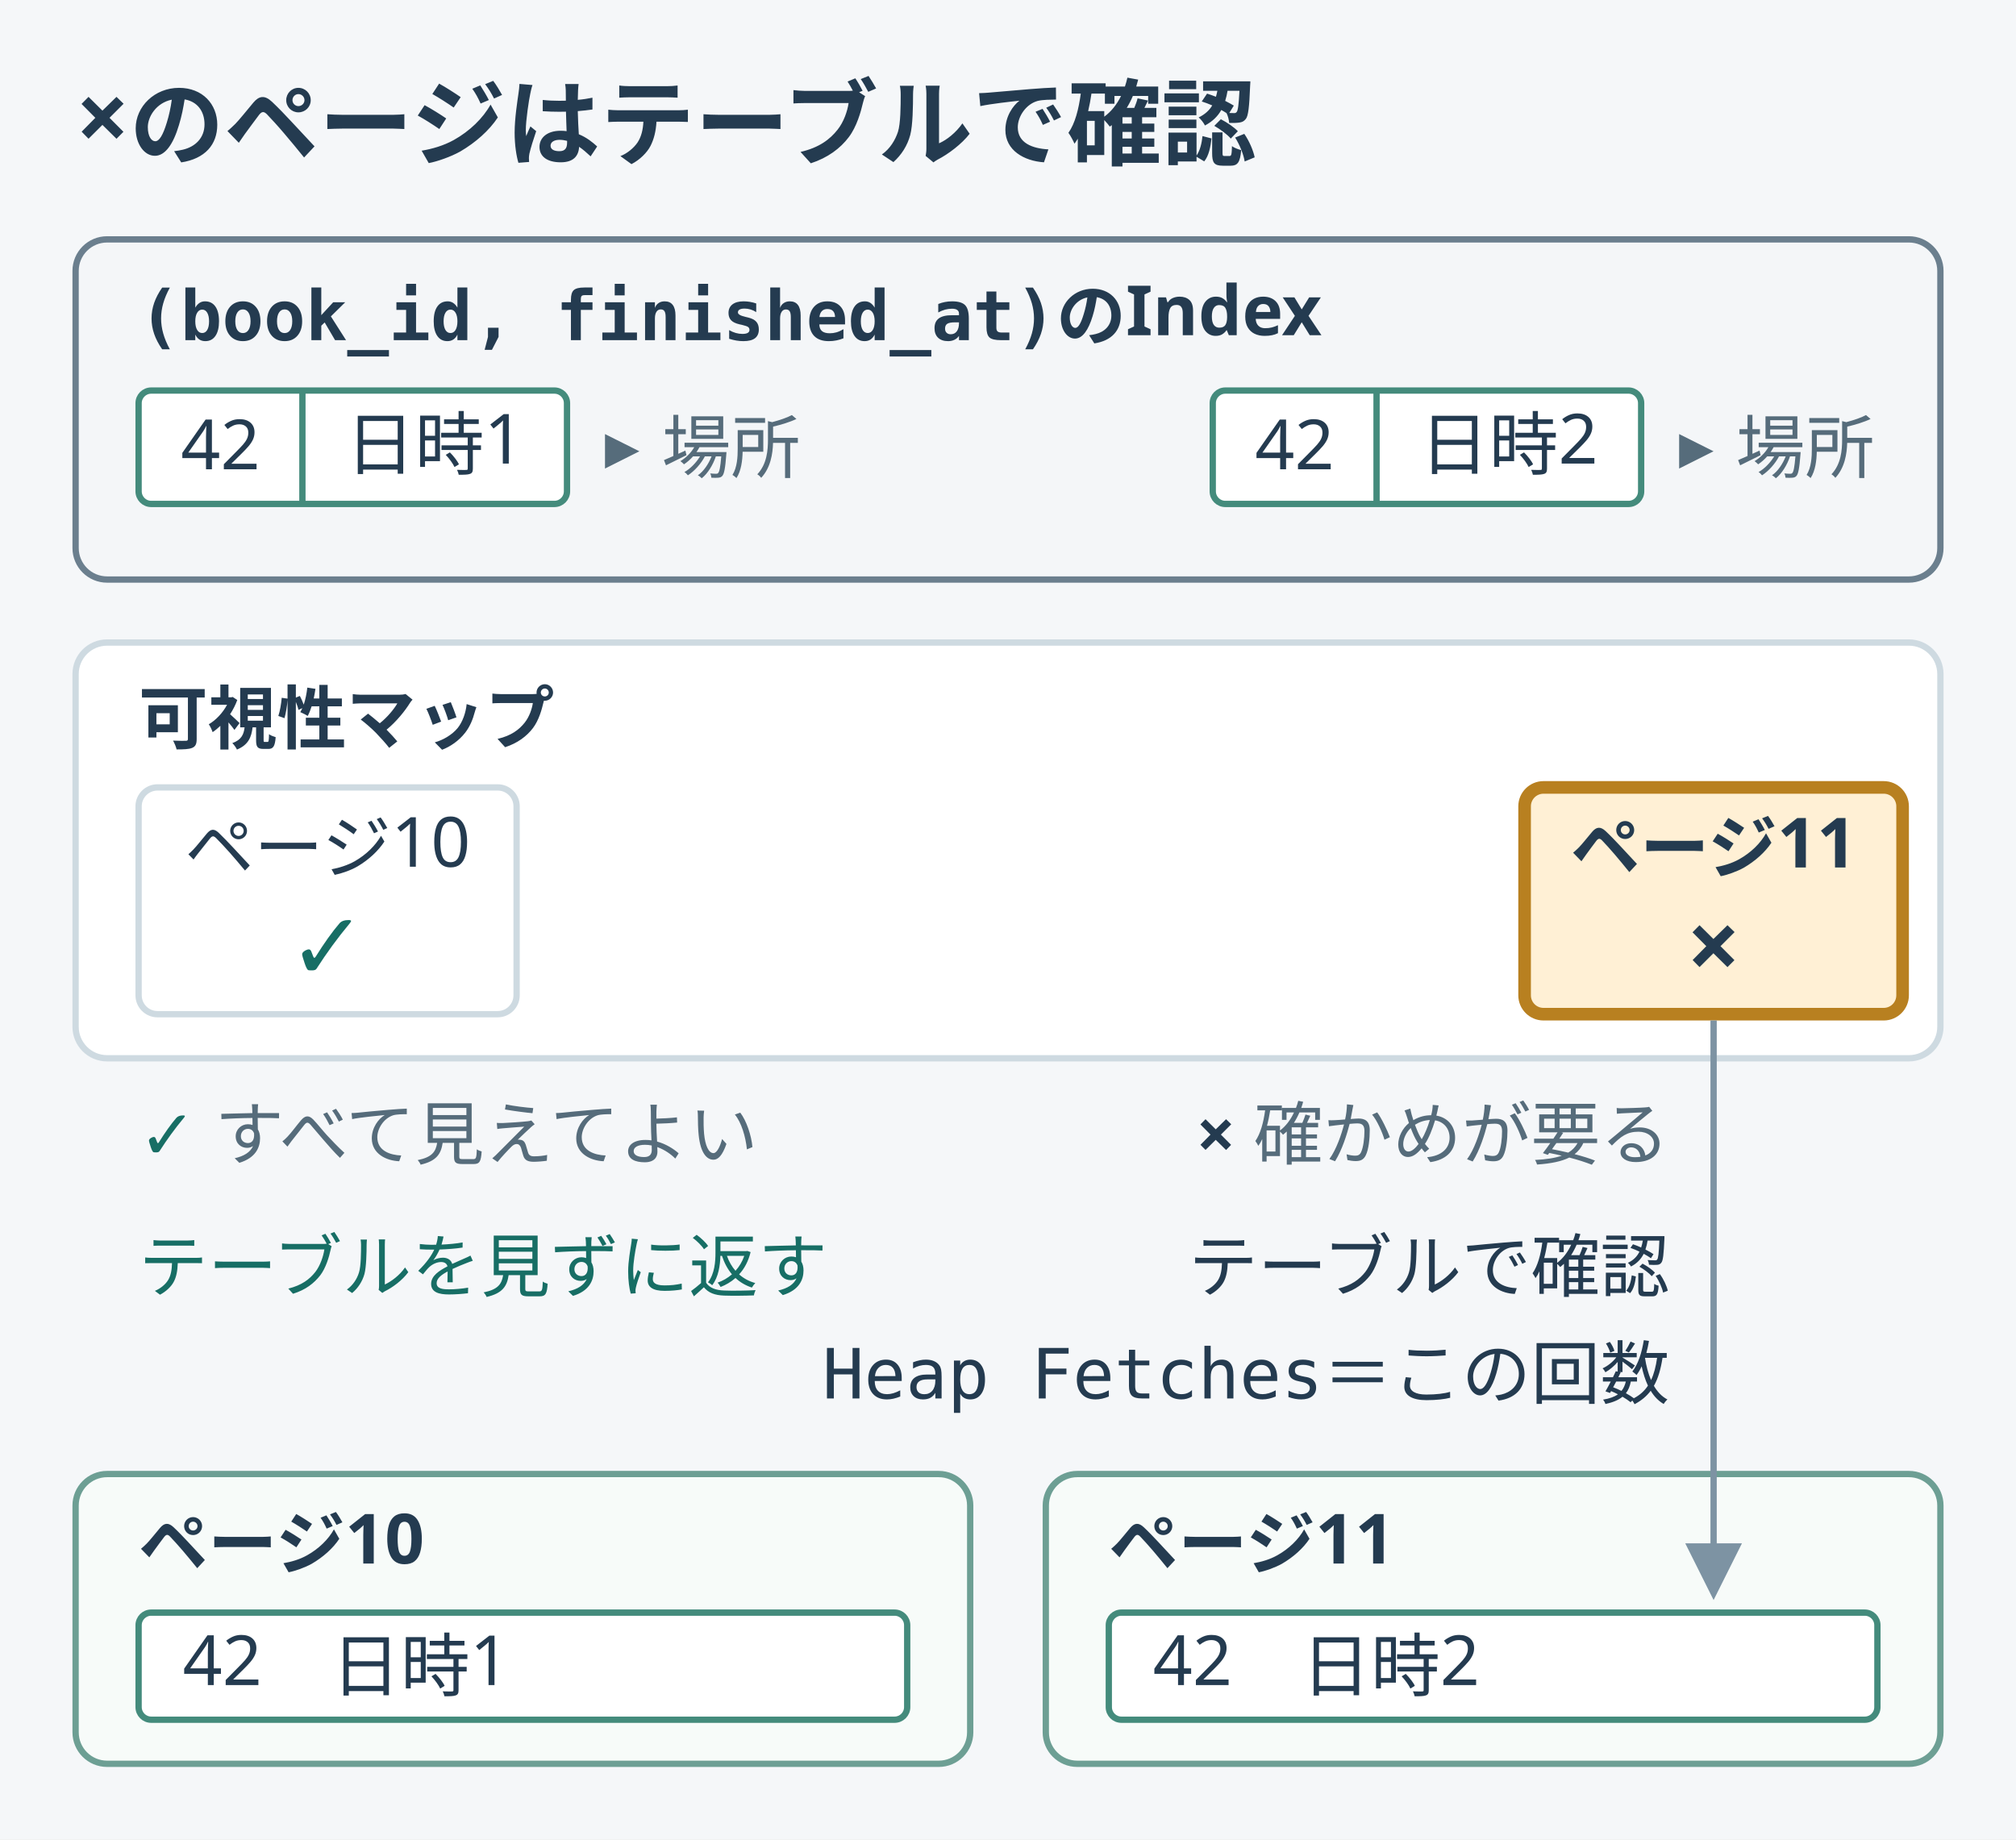
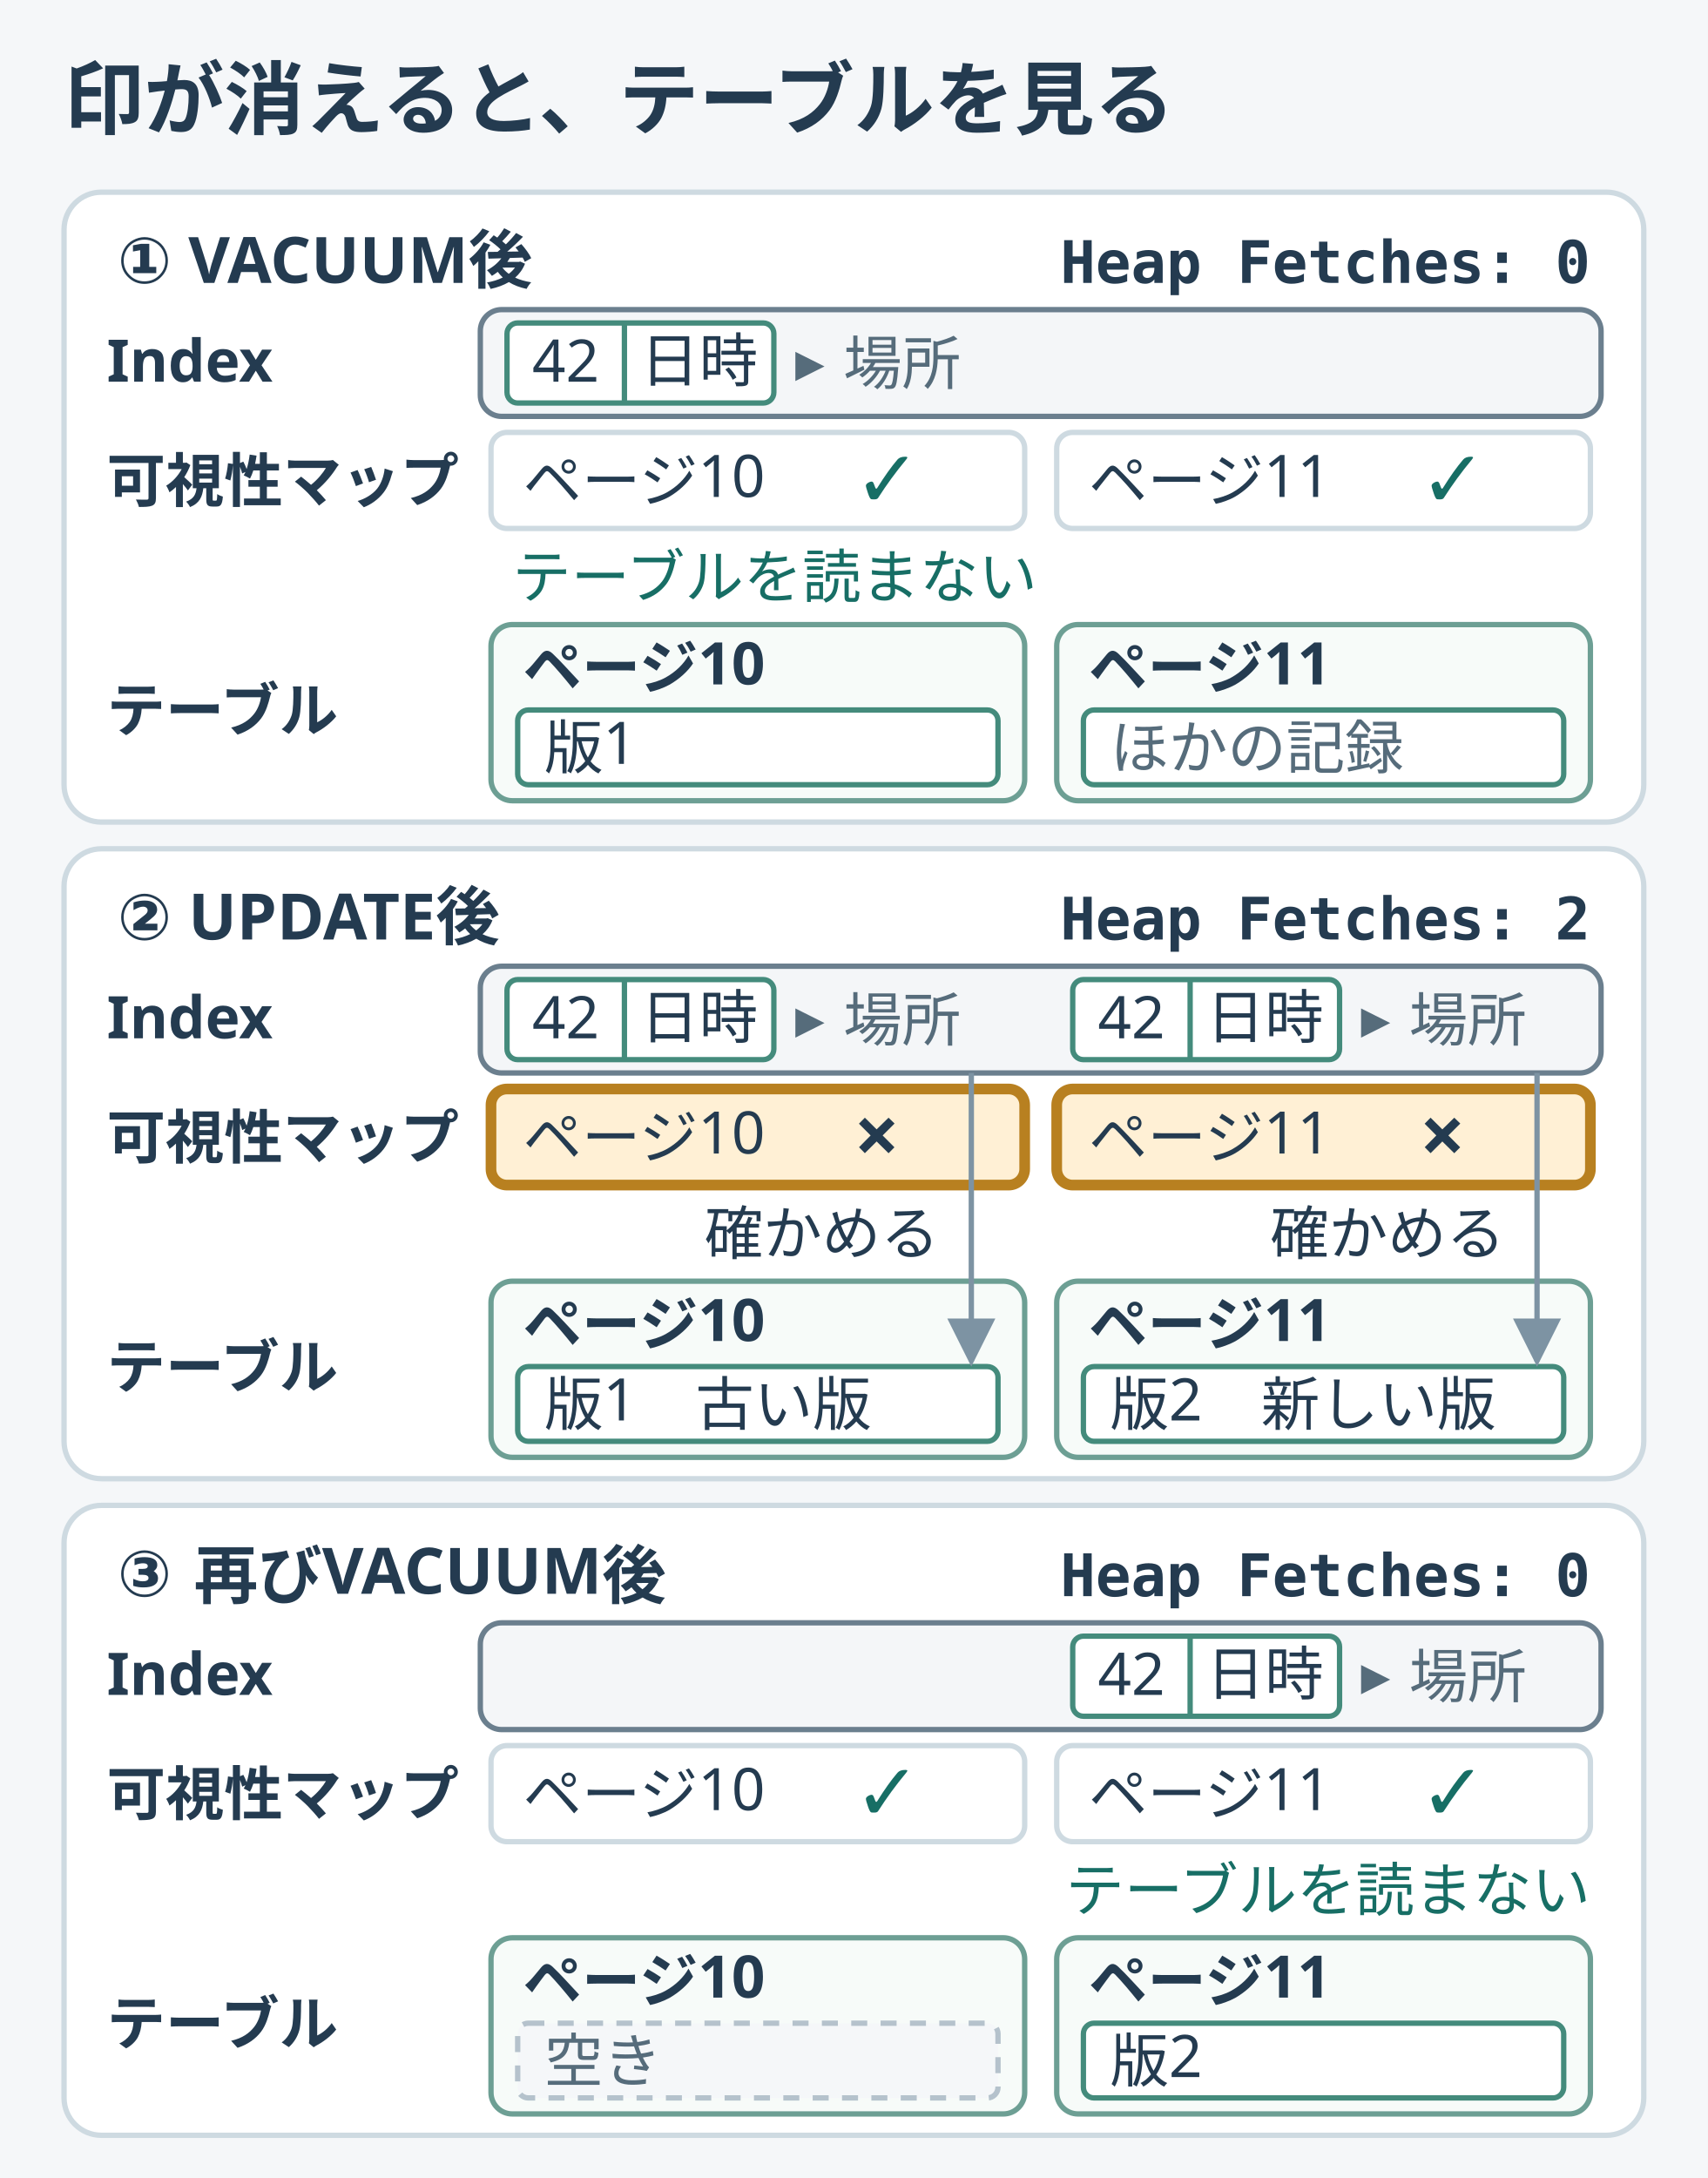
- <svg xmlns="http://www.w3.org/2000/svg" width="640" height="584" viewBox="0 0 640 584" role="img" aria-labelledby="title">
+ <svg xmlns="http://www.w3.org/2000/svg" width="640" height="816" viewBox="0 0 640 816" role="img" aria-labelledby="title">
  <defs>
    <marker id="flow" markerWidth="10" markerHeight="10" refX="9" refY="5" orient="auto">
      <path d="M0 0L10 5L0 10z" fill="#277b74" />
    </marker>
    <marker id="req" markerWidth="10" markerHeight="10" refX="9" refY="5" orient="auto">
      <path d="M0 0L10 5L0 10" fill="none" stroke="#945e11" stroke-width="2" />
    </marker>
    <marker id="ref" markerWidth="9" markerHeight="9" refX="8" refY="4.5" orient="auto">
      <path d="M0 0L9 4.5L0 9z" fill="#7d93a3" />
    </marker>
  </defs>
  <style>
text{font-family:"Hiragino Sans","Noto Sans JP",sans-serif;font-size:24px;fill:#243b50}
.h{font-size:30px;font-weight:700}.b{font-weight:700}.s{font-size:22px}.m{font-size:22px;fill:#566c7b}
.mono{font-family:ui-monospace,Menlo,monospace;font-size:22px}.tag{font-size:22px;font-weight:700;fill:#fff}
.teal{fill:#176e65}.brown{fill:#945e11}.real{fill:#176e65}
.panel{fill:#fff;stroke:#cedae1;stroke-width:2}.node{fill:#ecf2f8;stroke:#56738a;stroke-width:2}
.row{fill:#fff;stroke:#448b7c;stroke-width:2}.match{fill:#fff;stroke:#176e65;stroke-width:4}
.page{fill:#f7fbf9;stroke:#6d9f94;stroke-width:2}.ipage{fill:#f4f6f8;stroke:#6b7f8e;stroke-width:2}
.band{fill:#d5dde3;stroke:#92a7b5;stroke-width:2}.skip{fill:none;stroke:#b5c2cc;stroke-width:2;stroke-dasharray:6 5}
.hot{fill:#fff0d5;stroke:#b88020;stroke-width:4}.ghost{fill:#f5f7f9;stroke:#b5c2cc;stroke-width:2;stroke-dasharray:6 5}
.flow{fill:none;stroke:#277b74;stroke-width:3;marker-end:url(#flow)}.req{fill:none;stroke:#945e11;stroke-width:3;stroke-dasharray:8 6;marker-end:url(#req)}
.ref{fill:none;stroke:#7d93a3;stroke-width:2;marker-end:url(#ref)}.step{fill:#fff;stroke:#243b50;stroke-width:2.5}
.spine{fill:#e9f3f4;stroke:#243b50;stroke-width:1.5}
+ .work{fill:#fff;stroke:#56738a;stroke-width:2;stroke-dasharray:8 5}.val{fill:#dcefe8;stroke:#448b7c;stroke-width:2}.buffer{fill:#eaf6f1;stroke:#6d9f94;stroke-width:2}
+ .route{fill:#f4f6f8;stroke:#243b50;stroke-width:3}.leader{fill:none;stroke:#56738a;stroke-width:2}
+ .storage{fill:#ece7f5;stroke:#735f9f;stroke-width:2}.file{fill:#fff;stroke:#735f9f;stroke-width:2}
+   .cmp{fill:#dfe5ea}
+ .swap{fill:#dcefe8;stroke:#243b50;stroke-width:4}
+ .big{font-size:56px;font-weight:700}
  </style>
-   <rect width="640" height="584" fill="#f5f7f9" />
-   <text x="24" y="48" class="h">×のページはテーブルで確認</text>
-   <g id="index">
-     <rect x="24" y="76" width="592" height="108" rx="10" class="ipage" />
-     <text x="44" y="108" class="s b">
-       <tspan class="mono">(book_id, finished_at)</tspan>のIndex</text>
-     <rect x="44" y="124" width="136" height="36" rx="4" class="row" />
-     <path d="M96 124 V160" class="row" />
-     <text x="70" y="149" text-anchor="middle" class="s">42</text>
-     <text x="138" y="149" text-anchor="middle" class="s">日時1</text>
-     <text x="192" y="149" class="s m">▸ 場所</text>
-     <rect x="385" y="124" width="136" height="36" rx="4" class="row" />
-     <path d="M437 124 V160" class="row" />
-     <text x="411" y="149" text-anchor="middle" class="s">42</text>
-     <text x="479" y="149" text-anchor="middle" class="s">日時2</text>
-     <text x="533" y="149" class="s m">▸ 場所</text>
+   <rect width="640" height="816" fill="#f5f7f9" />
+   <text x="24" y="48" class="h">印が消えると、テーブルを見る</text>
+   <g id="panel-1">
+     <rect x="24" y="72" width="592" height="236" rx="14" class="panel" />
+     <text x="44" y="106" class="b">① VACUUM後</text>
+     <text x="596" y="106" text-anchor="end" class="mono b">Heap Fetches: 0</text>
+     <text x="40" y="143" class="s b">Index</text>
+     <text x="40" y="188" class="s b">可視性マップ</text>
+     <text x="40" y="274" class="s b">テーブル</text>
+     <rect x="180" y="116" width="420" height="40" rx="8" class="ipage" />
+     <rect x="190" y="121" width="100" height="30" rx="4" class="row" />
+     <path d="M234 121 V151" class="row" />
+     <text x="212" y="143" text-anchor="middle" class="s">42</text>
+     <text x="262" y="143" text-anchor="middle" class="s">日時</text>
+     <text x="298" y="143" class="m">▸ 場所</text>
+     <rect x="184" y="162" width="200" height="36" rx="6" class="panel" />
+     <text x="196" y="188" class="s">ページ10</text>
+     <text x="320" y="190" class="h teal">✓</text>
+     <rect x="396" y="162" width="200" height="36" rx="6" class="panel" />
+     <text x="408" y="188" class="s">ページ11</text>
+     <text x="532" y="190" class="h teal">✓</text>
+     <rect x="184" y="234" width="200" height="66" rx="8" class="page" />
+     <text x="196" y="258" class="s b">ページ10</text>
+     <rect x="194" y="266" width="180" height="28" rx="4" class="row" />
+     <text x="204" y="288" class="s">版1</text>
+     <rect x="396" y="234" width="200" height="66" rx="8" class="page" />
+     <text x="408" y="258" class="s b">ページ11</text>
+     <rect x="406" y="266" width="180" height="28" rx="4" class="row" />
+     <text x="416" y="288" class="s m">ほかの記録</text>
+     <text x="192" y="224" class="s teal">テーブルを読まない</text>
  </g>
-   <g id="visibility-map">
-     <rect x="24" y="204" width="592" height="132" rx="10" class="panel" />
-     <text x="44" y="236" class="s b">可視性マップ</text>
-     <rect x="44" y="250" width="120" height="72" rx="6" class="panel" />
-     <text x="104" y="277" text-anchor="middle" class="s">ページ10</text>
-     <text x="104" y="311" text-anchor="middle" class="h teal">✓</text>
-     <rect x="484" y="250" width="120" height="72" rx="6" class="hot" />
-     <text x="544" y="277" text-anchor="middle" class="s b">ページ11</text>
-     <text x="544" y="311" text-anchor="middle" class="h">×</text>
-     <text x="44" y="368" class="s">
-       <tspan class="b teal">✓</tspan>
-       <tspan class="m">すべて見えてよい</tspan>
-     </text>
-     <text x="530" y="368" text-anchor="end" class="s">
-       <tspan class="b">×</tspan>
-       <tspan class="m">確かめが要る</tspan>
-     </text>
+   <g id="panel-2">
+     <rect x="24" y="318" width="592" height="236" rx="14" class="panel" />
+     <text x="44" y="352" class="b">② UPDATE後</text>
+     <text x="596" y="352" text-anchor="end" class="mono b">Heap Fetches: 2</text>
+     <text x="40" y="389" class="s b">Index</text>
+     <text x="40" y="434" class="s b">可視性マップ</text>
+     <text x="40" y="520" class="s b">テーブル</text>
+     <rect x="180" y="362" width="420" height="40" rx="8" class="ipage" />
+     <rect x="190" y="367" width="100" height="30" rx="4" class="row" />
+     <path d="M234 367 V397" class="row" />
+     <text x="212" y="389" text-anchor="middle" class="s">42</text>
+     <text x="262" y="389" text-anchor="middle" class="s">日時</text>
+     <text x="298" y="389" class="m">▸ 場所</text>
+     <rect x="402" y="367" width="100" height="30" rx="4" class="row" />
+     <path d="M446 367 V397" class="row" />
+     <text x="424" y="389" text-anchor="middle" class="s">42</text>
+     <text x="474" y="389" text-anchor="middle" class="s">日時</text>
+     <text x="510" y="389" class="m">▸ 場所</text>
+     <rect x="184" y="408" width="200" height="36" rx="6" class="hot" />
+     <text x="196" y="434" class="s">ページ10</text>
+     <text x="320" y="436" class="h">×</text>
+     <rect x="396" y="408" width="200" height="36" rx="6" class="hot" />
+     <text x="408" y="434" class="s">ページ11</text>
+     <text x="532" y="436" class="h">×</text>
+     <rect x="184" y="480" width="200" height="66" rx="8" class="page" />
+     <text x="196" y="504" class="s b">ページ10</text>
+     <rect x="194" y="512" width="180" height="28" rx="4" class="row" />
+     <text x="204" y="534" class="s">版1　古い版</text>
+     <rect x="396" y="480" width="200" height="66" rx="8" class="page" />
+     <text x="408" y="504" class="s b">ページ11</text>
+     <rect x="406" y="512" width="180" height="28" rx="4" class="row" />
+     <text x="416" y="534" class="s">版2　新しい版</text>
+     <path d="M364 402 V510" class="ref" />
+     <text x="352" y="470" text-anchor="end" class="s">確かめる</text>
+     <path d="M576 402 V510" class="ref" />
+     <text x="564" y="470" text-anchor="end" class="s">確かめる</text>
  </g>
-   <g id="table">
-     <rect x="24" y="468" width="284" height="92" rx="10" class="page" />
-     <text x="44" y="498" class="s b">ページ10</text>
-     <rect x="44" y="512" width="244" height="34" rx="4" class="row" />
-     <text x="58" y="535" class="s">42　日時1</text>
-     <rect x="332" y="468" width="284" height="92" rx="10" class="page" />
-     <text x="352" y="498" class="s b">ページ11</text>
-     <rect x="352" y="512" width="244" height="34" rx="4" class="row" />
-     <text x="366" y="535" class="s">42　日時2</text>
-   </g>
-   <g id="no-heap-fetch">
-     <text x="44" y="410" class="s teal">テーブルを見ずに返す</text>
-   </g>
-   <g id="heap-fetch">
-     <path d="M544 324 V506" class="ref" />
-     <text x="530" y="410" text-anchor="end" class="s">テーブルで確認</text>
-     <text x="530" y="444" text-anchor="end" class="s">
-       <tspan class="mono">Heap Fetches</tspan>＝この回数</text>
+   <g id="panel-3">
+     <rect x="24" y="564" width="592" height="236" rx="14" class="panel" />
+     <text x="44" y="598" class="b">③ 再びVACUUM後</text>
+     <text x="596" y="598" text-anchor="end" class="mono b">Heap Fetches: 0</text>
+     <text x="40" y="635" class="s b">Index</text>
+     <text x="40" y="680" class="s b">可視性マップ</text>
+     <text x="40" y="766" class="s b">テーブル</text>
+     <rect x="180" y="608" width="420" height="40" rx="8" class="ipage" />
+     <rect x="402" y="613" width="100" height="30" rx="4" class="row" />
+     <path d="M446 613 V643" class="row" />
+     <text x="424" y="635" text-anchor="middle" class="s">42</text>
+     <text x="474" y="635" text-anchor="middle" class="s">日時</text>
+     <text x="510" y="635" class="m">▸ 場所</text>
+     <rect x="184" y="654" width="200" height="36" rx="6" class="panel" />
+     <text x="196" y="680" class="s">ページ10</text>
+     <text x="320" y="682" class="h teal">✓</text>
+     <rect x="396" y="654" width="200" height="36" rx="6" class="panel" />
+     <text x="408" y="680" class="s">ページ11</text>
+     <text x="532" y="682" class="h teal">✓</text>
+     <rect x="184" y="726" width="200" height="66" rx="8" class="page" />
+     <text x="196" y="750" class="s b">ページ10</text>
+     <rect x="194" y="758" width="180" height="28" rx="4" class="ghost" />
+     <text x="204" y="780" class="s m">空き</text>
+     <rect x="396" y="726" width="200" height="66" rx="8" class="page" />
+     <text x="408" y="750" class="s b">ページ11</text>
+     <rect x="406" y="758" width="180" height="28" rx="4" class="row" />
+     <text x="416" y="780" class="s">版2</text>
+     <text x="596" y="716" text-anchor="end" class="s teal">テーブルを読まない</text>
  </g>
</svg>
